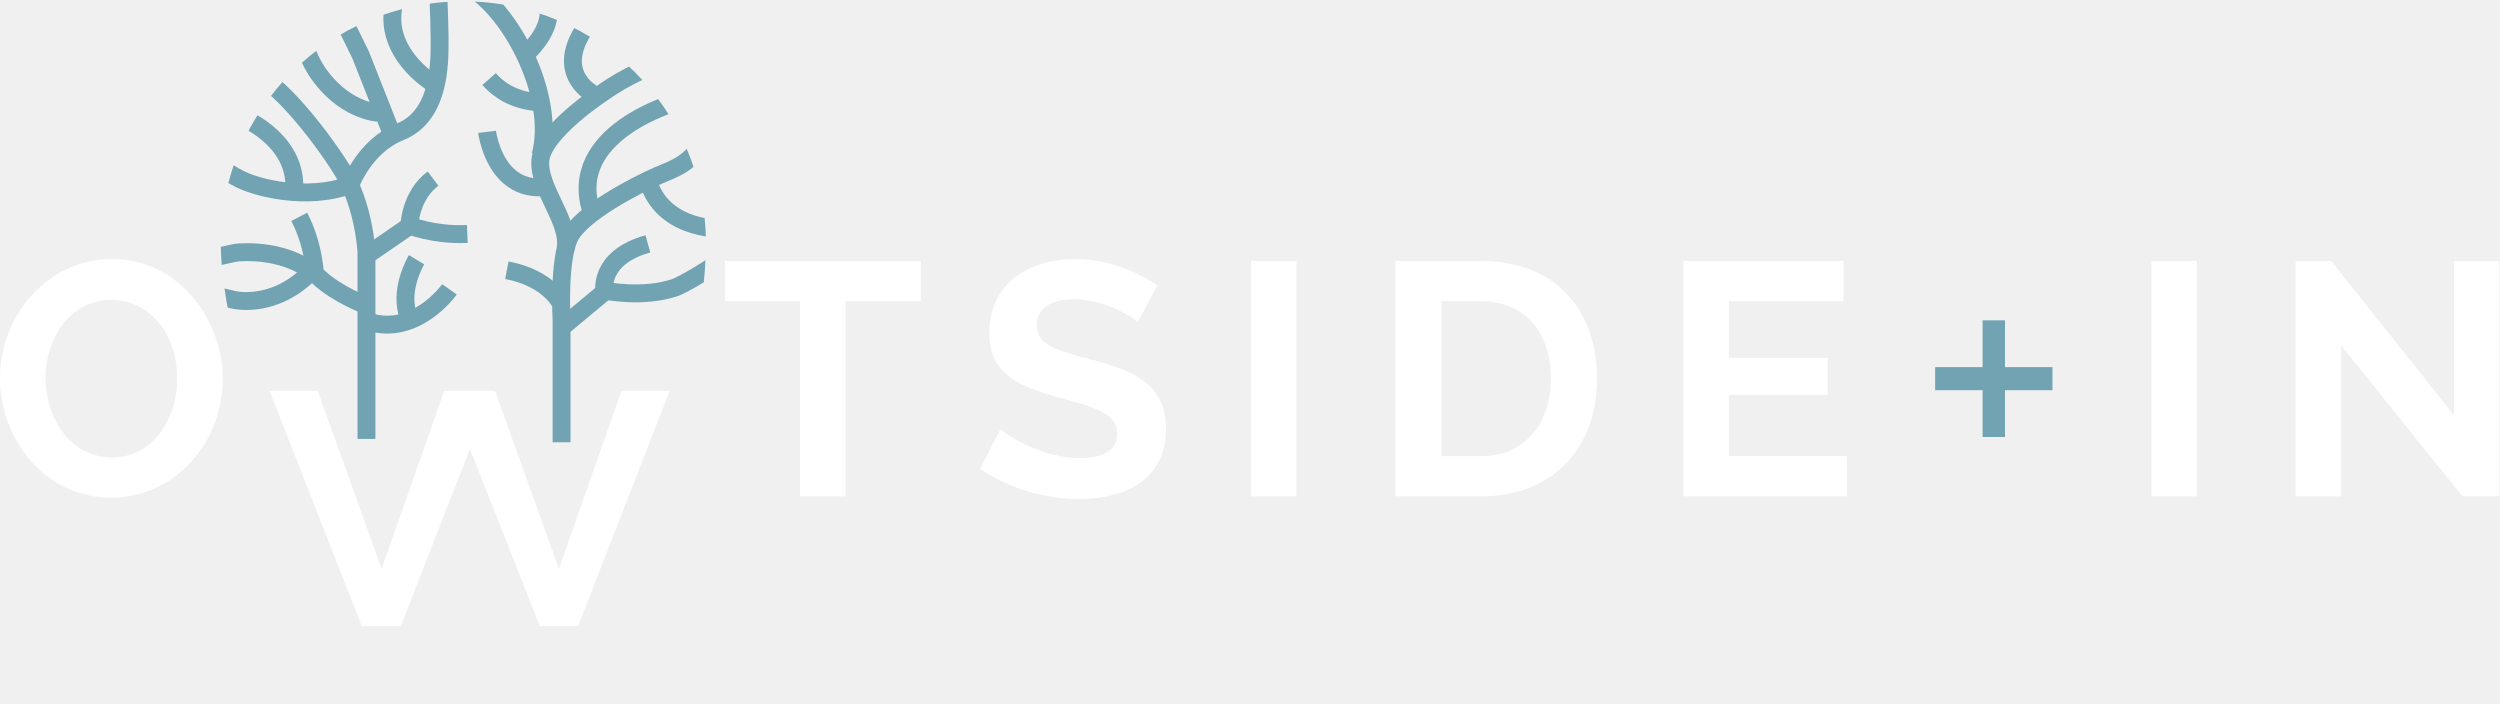
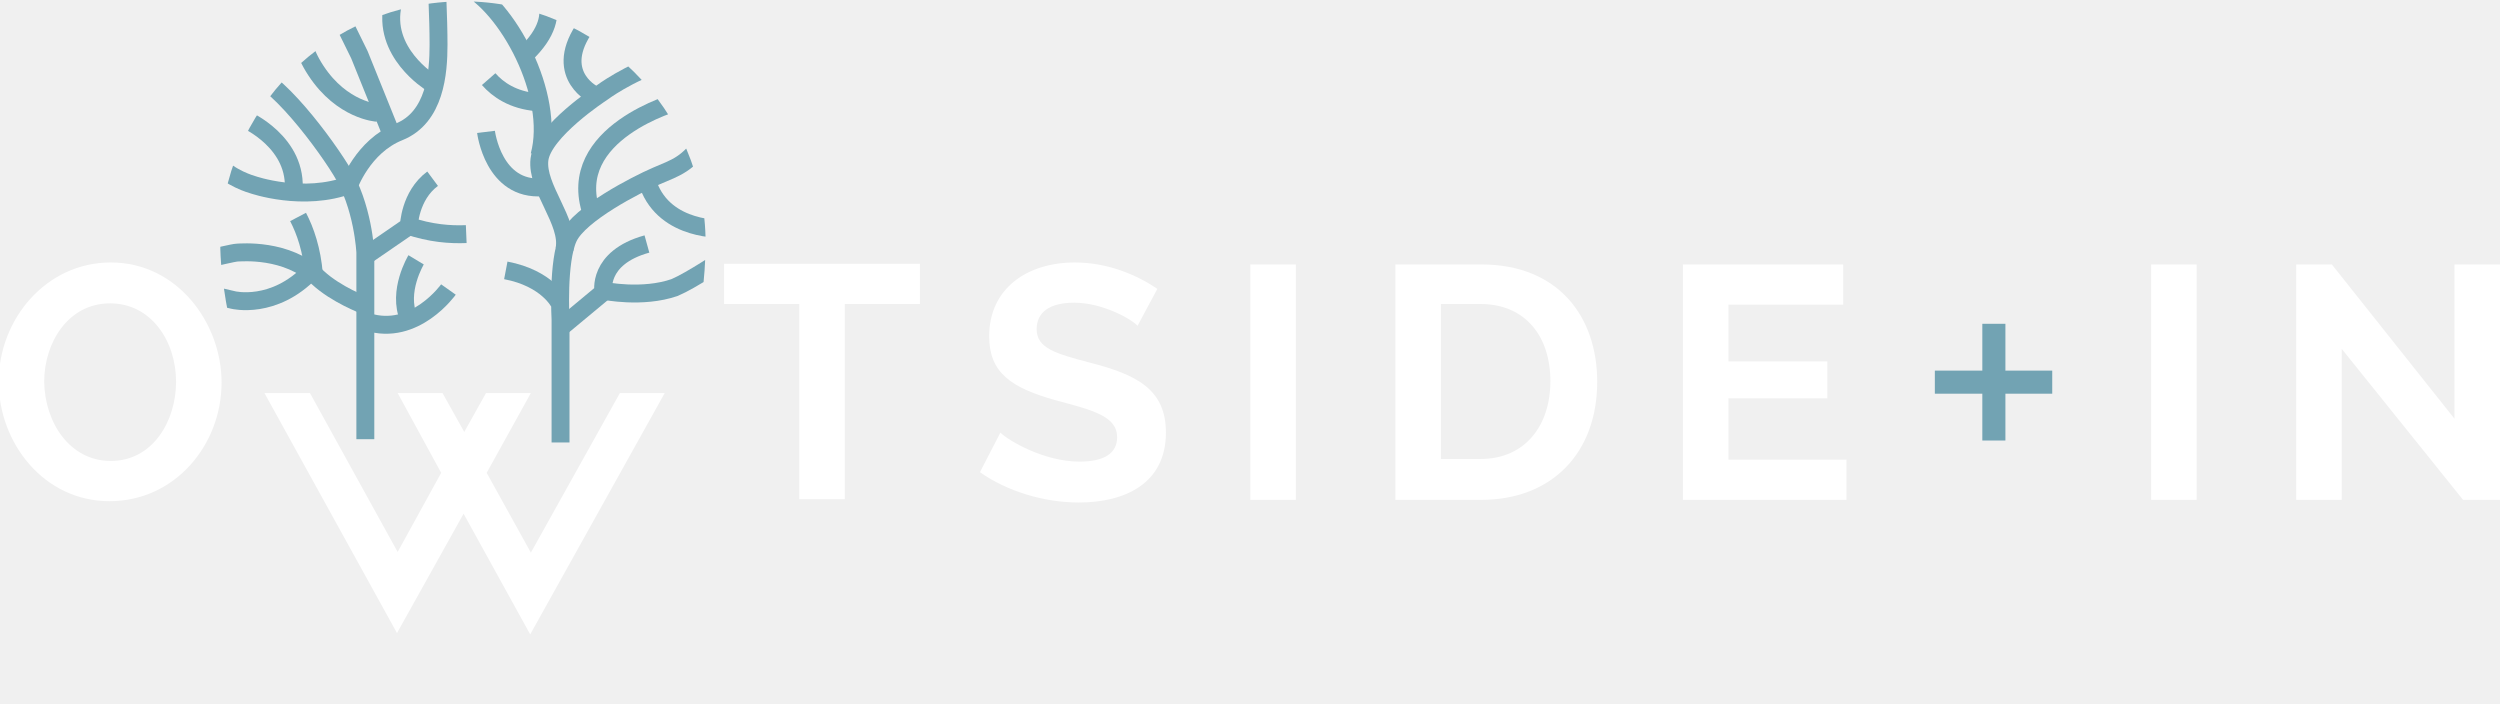
- <svg xmlns="http://www.w3.org/2000/svg" xmlns:xlink="http://www.w3.org/1999/xlink" version="1.1" id="Layer_1" x="0px" y="0px" viewBox="0 0 379.3 106.7" style="enable-background:new 0 0 379.3 106.7;" xml:space="preserve">
+ <svg xmlns="http://www.w3.org/2000/svg" xmlns:xlink="http://www.w3.org/1999/xlink" version="1.1" id="Layer_1" x="0px" y="0px" viewBox="0 0 379.1 106.7" style="enable-background:new 0 0 379.1 106.7;" xml:space="preserve">
  <style type="text/css">
	.st0{fill:#FFFFFF;}
	.st1{fill:#72A3B3;}
	.st2{clip-path:url(#SVGID_2_);fill:none;stroke:#72A3B3;stroke-width:2.716;}
+ 	.st3{clip-path:url(#SVGID_4_);fill:none;stroke:#72A3B3;stroke-width:2.716;}
+ 	.st4{clip-path:url(#SVGID_6_);fill:none;stroke:#72A3B3;stroke-width:2.716;}
+ 	.st5{clip-path:url(#SVGID_8_);fill:none;stroke:#72A3B3;stroke-width:2.716;}
+ 	.st6{clip-path:url(#SVGID_10_);fill:none;stroke:#72A3B3;stroke-width:2.716;}
+ 	.st7{clip-path:url(#SVGID_12_);fill:none;stroke:#72A3B3;stroke-width:2.716;}
+ 	.st8{clip-path:url(#SVGID_14_);fill:none;stroke:#72A3B3;stroke-width:2.716;}
+ 	.st9{clip-path:url(#SVGID_16_);fill:none;stroke:#72A3B3;stroke-width:2.716;}
+ 	.st10{clip-path:url(#SVGID_18_);fill:none;stroke:#72A3B3;stroke-width:2.716;}
+ 	.st11{clip-path:url(#SVGID_20_);fill:none;stroke:#72A3B3;stroke-width:2.716;}
+ 	.st12{clip-path:url(#SVGID_22_);fill:none;stroke:#72A3B3;stroke-width:2.716;}
+ 	.st13{clip-path:url(#SVGID_24_);fill:none;stroke:#72A3B3;stroke-width:2.716;}
+ 	.st14{clip-path:url(#SVGID_26_);fill:none;stroke:#72A3B3;stroke-width:2.716;}
+ 	.st15{clip-path:url(#SVGID_28_);fill:none;stroke:#72A3B3;stroke-width:2.716;}
+ 	.st16{clip-path:url(#SVGID_30_);fill:none;stroke:#72A3B3;stroke-width:2.716;}
+ 	.st17{clip-path:url(#SVGID_32_);fill:none;stroke:#72A3B3;stroke-width:2.716;}
+ 	.st18{clip-path:url(#SVGID_34_);fill:none;stroke:#72A3B3;stroke-width:2.716;}
+ 	.st19{clip-path:url(#SVGID_36_);fill:none;stroke:#72A3B3;stroke-width:2.716;}
+ 	.st20{clip-path:url(#SVGID_38_);fill:none;stroke:#72A3B3;stroke-width:2.716;}
+ 	.st21{clip-path:url(#SVGID_40_);fill:none;stroke:#72A3B3;stroke-width:2.716;}
+ 	.st22{clip-path:url(#SVGID_42_);fill:none;stroke:#72A3B3;stroke-width:2.716;}
+ 	.st23{clip-path:url(#SVGID_44_);fill:none;stroke:#72A3B3;stroke-width:2.716;}
+ 	.st24{clip-path:url(#SVGID_46_);fill:none;stroke:#72A3B3;stroke-width:2.716;}
+ 	.st25{clip-path:url(#SVGID_48_);fill:none;stroke:#72A3B3;stroke-width:2.716;}
+ 	.st26{clip-path:url(#SVGID_50_);fill:none;stroke:#72A3B3;stroke-width:2.716;}
+ 	.st27{clip-path:url(#SVGID_52_);fill:none;stroke:#72A3B3;stroke-width:2.716;}
</style>
  <g>
-     <path class="st0" d="M0,57.4c0-9.5,7.2-18.1,17-18.1c10.1,0,16.8,9.2,16.8,18.2c0,9.5-7.1,18-17,18C6.8,75.5,0,66.6,0,57.4z    M17,69.4c6.4,0,9.9-6.1,9.9-12c0-6.2-3.8-11.9-10-11.9c-6.4,0-10,6-10,11.9C7,63.6,10.7,69.4,17,69.4z" />
-     <path class="st0" d="M139.7,45.7h-11.4v29.6h-6.9V45.7H110v-6.1h29.7V45.7z" />
-     <path class="st0" d="M172.6,48.9c-0.9-1-5.3-3.5-9.6-3.5c-3.8,0-5.7,1.5-5.7,4c0,2.9,2.8,3.7,8.1,5.1c7,1.8,11.5,4,11.5,10.6   c0,7.7-6.2,10.6-13.2,10.6c-5.3,0-10.9-1.7-15-4.6l3.1-6c1.2,1.2,6.6,4.4,12,4.4c3.8,0,5.7-1.3,5.7-3.7c0-3.2-3.7-4.1-9.3-5.6   c-6.8-1.9-10.1-4.2-10.1-9.7c0-7.3,5.8-11.2,13-11.2c5,0,9.4,1.9,12.5,4L172.6,48.9z" />
-     <path class="st0" d="M189.8,75.3V39.6h6.9v35.7H189.8z" />
-     <path class="st0" d="M211.7,75.3V39.6h13c11.7,0,17.6,7.9,17.6,17.8c0,10.8-6.9,17.9-17.6,17.9H211.7z M224.7,45.7h-6v23.5h6   c6.8,0,10.6-5.1,10.6-11.8C235.3,50.5,231.4,45.7,224.7,45.7z" />
-     <path class="st0" d="M280.2,69.2v6.1h-24.8V39.6h24.3v6.1h-17.4v8.6h15v5.6h-15v9.3H280.2z" />
-     <path class="st0" d="M326.4,75.3V39.6h6.9v35.7H326.4z" />
-     <path class="st0" d="M355.2,52.4v22.9h-6.9V39.6h5.4L372.3,63V39.6h6.9v35.7h-5.6L355.2,52.4z" />
+     <path class="st0" d="M-0.2,57.9c0-9.5,7.2-18.1,17-18.1c10.1,0,16.8,9.2,16.8,18.2c0,9.5-7.1,18-17,18C6.6,76-0.2,67.1-0.2,57.9z    M16.8,69.9c6.4,0,9.9-6.1,9.9-12c0-6.2-3.8-11.9-10-11.9c-6.4,0-10,6-10,11.9C6.8,64.1,10.6,69.9,16.8,69.9z" />
+     <path class="st0" d="M139.5,46.1h-11.4v29.6h-6.9V46.1h-11.4V40h29.7V46.1z" />
+     <path class="st0" d="M172.5,49.4c-0.9-1-5.3-3.5-9.6-3.5c-3.8,0-5.7,1.5-5.7,4c0,2.9,2.8,3.7,8.1,5.1c7,1.8,11.5,4,11.5,10.6   c0,7.7-6.2,10.6-13.2,10.6c-5.3,0-10.9-1.7-15-4.6l3.1-6c1.2,1.2,6.6,4.4,12,4.4c3.8,0,5.7-1.3,5.7-3.7c0-3.2-3.7-4.1-9.3-5.6   c-6.8-1.9-10.1-4.2-10.1-9.7c0-7.3,5.8-11.2,13-11.2c5,0,9.4,1.9,12.5,4L172.5,49.4z" />
+     <path class="st0" d="M189.6,75.8V40.1h6.9v35.7H189.6z" />
+     <path class="st0" d="M211.6,75.8V40.1h13c11.7,0,17.6,7.9,17.6,17.8c0,10.8-6.9,17.9-17.6,17.9H211.6z M224.5,46.1h-6v23.5h6   c6.8,0,10.6-5.1,10.6-11.8C235.1,51,231.3,46.1,224.5,46.1z" />
+     <path class="st0" d="M280,69.7v6.1h-24.8V40.1h24.3v6.1h-17.4v8.6h15v5.6h-15v9.3L280,69.7L280,69.7z" />
+     <path class="st0" d="M326.2,75.8V40.1h6.9v35.7H326.2z" />
+     <path class="st0" d="M355.1,52.9v22.9h-6.9V40.1h5.4l18.6,23.4V40.1h6.9v35.7h-5.6L355.1,52.9z" />
  </g>
-   <polygon class="st1" points="311.4,55.7 304.2,55.7 304.2,48.6 300.8,48.6 300.8,55.7 293.6,55.7 293.6,59.2 300.8,59.2 300.8,66.3   304.2,66.3 304.2,59.2 311.4,59.2 " />
-   <polygon class="st0" points="94.3,59.3 84.8,86.3 75.1,59.3 67.4,59.3 57.9,86.3 48.2,59.3 40.9,59.3 54.9,95 60.8,95 71.3,68.1   81.9,95 87.7,95 101.6,59.3 " />
+   <polygon class="st0" points="94,59.6 80.5,83.8 73.8,71.7 80.5,59.6 73.7,59.6 70.4,65.5 67.1,59.6 60.3,59.6 66.9,71.7 60.3,83.7   47,59.6 40.1,59.6 60.2,96 70.3,77.9 80.4,96.2 100.8,59.6 " />
+   <polygon class="st1" points="311.2,56.2 304.1,56.2 304.1,49.1 300.6,49.1 300.6,56.2 293.4,56.2 293.4,59.7 300.6,59.7 300.6,66.8   304.1,66.8 304.1,59.7 311.2,59.7 " />
  <g>
-     <defs>
-       <path id="SVGID_1_" d="M70.3,0.2C50,0.2,33.5,16.6,33.5,36.9s19.2,69.8,39.6,69.8c20.3,0,34-49.6,34-69.8S90.7,0.2,70.3,0.2z" />
-     </defs>
-     <clipPath id="SVGID_2_">
-       <use xlink:href="#SVGID_1_" style="overflow:visible;" />
-     </clipPath>
-     <path class="st2" d="M37.3,18.1c0,0,8.1,3.5,7.3,11.1" />
-     <path class="st2" d="M68.2,43.9c0,0-5.1,7.2-12.3,4.9" />
-     <path class="st2" d="M55.6,66.6V38.3c0,0-0.3-7.1-3.7-12.5c-3.4-5.5-11.6-16-15.1-14.8" />
-     <path class="st2" d="M33.1,24.7c1.8,2.3,5.4,3.3,5.4,3.3s7.7,2.7,14.8,0" />
-     <polyline class="st2" points="51.8,2.4 54.7,8.3 59.4,20.2  " />
-     <path class="st2" d="M53.1,28.2c0,0,2.1-6,7.6-8.2c5.5-2.2,6-9,6-13.2c0-4.2-0.3-9.6-0.3-9.6" />
-     <path class="st2" d="M55.7,38.7l6.4-4.4c0,0,0.1-4.6,3.6-7.2" />
-     <path class="st2" d="M32.4,39.1c0,0,3.3-0.8,3.8-0.8c0.5,0,7.5-0.7,12.2,3.8c2.8,2.6,7.1,4.2,7.1,4.2" />
-     <path class="st2" d="M31.2,44.5l4.3,1c0,0,6.1,1.5,11.7-4.3" />
-     <path class="st2" d="M63.2,39.4c0,0-2.9,4.8-1.1,8.9" />
-     <path class="st2" d="M57.3,17.1c0,0-5.3-0.3-9.3-6.4C46,7.5,46,5.4,46,4.7" />
-     <path class="st2" d="M70.9,35.5c-2.4,0.1-5.4-0.1-8.9-1.3" />
-     <path class="st2" d="M45.4,32.9c1.1,2.1,2.1,5,2.4,8.7" />
-     <path class="st2" d="M85,45.9c0,0-1.8-3.7-8.1-4.9" />
-     <path class="st2" d="M73.9,20c0,0,1.1,9,8.6,8.4" />
-     <path class="st2" d="M85.2,67.1V48.5c0,0-0.5-8.9,1.2-12.5c1.7-3.6,10.3-8,13.3-9.3c3-1.3,4.8-1.7,7.5-5.7" />
-     <path class="st2" d="M70.6-2.3C77.1,0.8,84.5,14.4,82,23.6" />
-     <path class="st2" d="M101,9.3c-5.5,1.7-9.6,4.8-9.6,4.8s-8.9,5.8-9.4,10.1c-0.5,4.3,4.6,9.4,3.8,13.6" />
-     <path class="st2" d="M102.9,15.4c0,0-17.3,4.7-13.1,16.9" />
-     <path class="st2" d="M85.2,49.7l6.5-5.4c0,0-1-5.2,6.6-7.3" />
-     <path class="st2" d="M110.1,39.1c0,0-5,3.4-7.6,4.5c-4.9,1.7-10.7,0.5-10.7,0.5" />
-     <path class="st2" d="M74.2,12c1.4,1.6,3.7,3.2,7.3,3.5" />
-     <path class="st2" d="M89.9,14.2c0,0-6.5-3.4-0.3-11.1" />
-     <path class="st2" d="M80.9-2.7c0,0,6,4.2-1.2,11" />
-     <path class="st2" d="M109.9,34.7c0,0-8.8,0.5-11.4-6.7" />
-     <path class="st2" d="M65.5,12.5c0,0-7.5-4.6-5.7-12" />
+     <g>
+       <defs>
+         <path id="SVGID_1_" d="M70.2,0.2c-20.3,0-36.8,16.4-36.8,36.7s19.2,69.8,39.6,69.8c20.3,0,34-49.6,34-69.8S90.5,0.2,70.2,0.2z" />
+       </defs>
+       <clipPath id="SVGID_2_">
+         <use xlink:href="#SVGID_1_" style="overflow:visible;" />
+       </clipPath>
+       <path class="st2" d="M37.2,18.1c0,0,8.1,3.5,7.3,11.1" />
+     </g>
+     <g>
+       <defs>
+         <path id="SVGID_3_" d="M70.2,0.2c-20.3,0-36.8,16.4-36.8,36.7s19.2,69.8,39.6,69.8c20.3,0,34-49.6,34-69.8S90.5,0.2,70.2,0.2z" />
+       </defs>
+       <clipPath id="SVGID_4_">
+         <use xlink:href="#SVGID_3_" style="overflow:visible;" />
+       </clipPath>
+       <path class="st3" d="M68,43.9c0,0-5.1,7.2-12.3,4.9" />
+     </g>
+     <g>
+       <defs>
+         <path id="SVGID_5_" d="M70.2,0.2c-20.3,0-36.8,16.4-36.8,36.7s19.2,69.8,39.6,69.8c20.3,0,34-49.6,34-69.8S90.5,0.2,70.2,0.2z" />
+       </defs>
+       <clipPath id="SVGID_6_">
+         <use xlink:href="#SVGID_5_" style="overflow:visible;" />
+       </clipPath>
+       <path class="st4" d="M55.4,66.6V38.3c0,0-0.3-7.1-3.7-12.5c-3.4-5.5-11.6-16-15.1-14.8" />
+     </g>
+     <g>
+       <defs>
+         <path id="SVGID_7_" d="M70.2,0.2c-20.3,0-36.8,16.4-36.8,36.7s19.2,69.8,39.6,69.8c20.3,0,34-49.6,34-69.8S90.5,0.2,70.2,0.2z" />
+       </defs>
+       <clipPath id="SVGID_8_">
+         <use xlink:href="#SVGID_7_" style="overflow:visible;" />
+       </clipPath>
+       <path class="st5" d="M32.9,24.7c1.8,2.3,5.4,3.3,5.4,3.3s7.7,2.7,14.8,0" />
+     </g>
+     <g>
+       <defs>
+         <path id="SVGID_9_" d="M70.2,0.2c-20.3,0-36.8,16.4-36.8,36.7s19.2,69.8,39.6,69.8c20.3,0,34-49.6,34-69.8S90.5,0.2,70.2,0.2z" />
+       </defs>
+       <clipPath id="SVGID_10_">
+         <use xlink:href="#SVGID_9_" style="overflow:visible;" />
+       </clipPath>
+       <polyline class="st6" points="51.6,2.4 54.5,8.3 59.3,20.2   " />
+     </g>
+     <g>
+       <defs>
+         <path id="SVGID_11_" d="M70.2,0.2c-20.3,0-36.8,16.4-36.8,36.7s19.2,69.8,39.6,69.8c20.3,0,34-49.6,34-69.8S90.5,0.2,70.2,0.2z" />
+       </defs>
+       <clipPath id="SVGID_12_">
+         <use xlink:href="#SVGID_11_" style="overflow:visible;" />
+       </clipPath>
+       <path class="st7" d="M52.9,28.2c0,0,2.1-6,7.6-8.2s6-9,6-13.2s-0.3-9.6-0.3-9.6" />
+     </g>
+     <g>
+       <defs>
+         <path id="SVGID_13_" d="M70.2,0.2c-20.3,0-36.8,16.4-36.8,36.7s19.2,69.8,39.6,69.8c20.3,0,34-49.6,34-69.8S90.5,0.2,70.2,0.2z" />
+       </defs>
+       <clipPath id="SVGID_14_">
+         <use xlink:href="#SVGID_13_" style="overflow:visible;" />
+       </clipPath>
+       <path class="st8" d="M55.6,38.7l6.4-4.4c0,0,0.1-4.6,3.6-7.2" />
+     </g>
+     <g>
+       <defs>
+         <path id="SVGID_15_" d="M70.2,0.2c-20.3,0-36.8,16.4-36.8,36.7s19.2,69.8,39.6,69.8c20.3,0,34-49.6,34-69.8S90.5,0.2,70.2,0.2z" />
+       </defs>
+       <clipPath id="SVGID_16_">
+         <use xlink:href="#SVGID_15_" style="overflow:visible;" />
+       </clipPath>
+       <path class="st9" d="M32.2,39.1c0,0,3.3-0.8,3.8-0.8s7.5-0.7,12.2,3.8c2.8,2.6,7.1,4.2,7.1,4.2" />
+     </g>
+     <g>
+       <defs>
+         <path id="SVGID_17_" d="M70.2,0.2c-20.3,0-36.8,16.4-36.8,36.7s19.2,69.8,39.6,69.8c20.3,0,34-49.6,34-69.8S90.5,0.2,70.2,0.2z" />
+       </defs>
+       <clipPath id="SVGID_18_">
+         <use xlink:href="#SVGID_17_" style="overflow:visible;" />
+       </clipPath>
+       <path class="st10" d="M31.1,44.5l4.3,1c0,0,6.1,1.5,11.7-4.3" />
+     </g>
+     <g>
+       <defs>
+         <path id="SVGID_19_" d="M70.2,0.2c-20.3,0-36.8,16.4-36.8,36.7s19.2,69.8,39.6,69.8c20.3,0,34-49.6,34-69.8S90.5,0.2,70.2,0.2z" />
+       </defs>
+       <clipPath id="SVGID_20_">
+         <use xlink:href="#SVGID_19_" style="overflow:visible;" />
+       </clipPath>
+       <path class="st11" d="M63.1,39.4c0,0-2.9,4.8-1.1,8.9" />
+     </g>
+     <g>
+       <defs>
+         <path id="SVGID_21_" d="M70.2,0.2c-20.3,0-36.8,16.4-36.8,36.7s19.2,69.8,39.6,69.8c20.3,0,34-49.6,34-69.8S90.5,0.2,70.2,0.2z" />
+       </defs>
+       <clipPath id="SVGID_22_">
+         <use xlink:href="#SVGID_21_" style="overflow:visible;" />
+       </clipPath>
+       <path class="st12" d="M57.2,17.1c0,0-5.3-0.3-9.3-6.4c-2.1-3.2-2.1-5.3-2.1-6" />
+     </g>
+     <g>
+       <defs>
+         <path id="SVGID_23_" d="M70.2,0.2c-20.3,0-36.8,16.4-36.8,36.7s19.2,69.8,39.6,69.8c20.3,0,34-49.6,34-69.8S90.5,0.2,70.2,0.2z" />
+       </defs>
+       <clipPath id="SVGID_24_">
+         <use xlink:href="#SVGID_23_" style="overflow:visible;" />
+       </clipPath>
+       <path class="st13" d="M70.7,35.5c-2.4,0.1-5.4-0.1-8.9-1.3" />
+     </g>
+     <g>
+       <defs>
+         <path id="SVGID_25_" d="M70.2,0.2c-20.3,0-36.8,16.4-36.8,36.7s19.2,69.8,39.6,69.8c20.3,0,34-49.6,34-69.8S90.5,0.2,70.2,0.2z" />
+       </defs>
+       <clipPath id="SVGID_26_">
+         <use xlink:href="#SVGID_25_" style="overflow:visible;" />
+       </clipPath>
+       <path class="st14" d="M45.2,32.9c1.1,2.1,2.1,5,2.4,8.7" />
+     </g>
+     <g>
+       <defs>
+         <path id="SVGID_27_" d="M70.2,0.2c-20.3,0-36.8,16.4-36.8,36.7s19.2,69.8,39.6,69.8c20.3,0,34-49.6,34-69.8S90.5,0.2,70.2,0.2z" />
+       </defs>
+       <clipPath id="SVGID_28_">
+         <use xlink:href="#SVGID_27_" style="overflow:visible;" />
+       </clipPath>
+       <path class="st15" d="M84.8,45.9c0,0-1.8-3.7-8.1-4.9" />
+     </g>
+     <g>
+       <defs>
+         <path id="SVGID_29_" d="M70.2,0.2c-20.3,0-36.8,16.4-36.8,36.7s19.2,69.8,39.6,69.8c20.3,0,34-49.6,34-69.8S90.5,0.2,70.2,0.2z" />
+       </defs>
+       <clipPath id="SVGID_30_">
+         <use xlink:href="#SVGID_29_" style="overflow:visible;" />
+       </clipPath>
+       <path class="st16" d="M73.7,20c0,0,1.1,9,8.6,8.4" />
+     </g>
+     <g>
+       <defs>
+         <path id="SVGID_31_" d="M70.2,0.2c-20.3,0-36.8,16.4-36.8,36.7s19.2,69.8,39.6,69.8c20.3,0,34-49.6,34-69.8S90.5,0.2,70.2,0.2z" />
+       </defs>
+       <clipPath id="SVGID_32_">
+         <use xlink:href="#SVGID_31_" style="overflow:visible;" />
+       </clipPath>
+       <path class="st17" d="M85,67.1V48.5c0,0-0.5-8.9,1.2-12.5s10.3-8,13.3-9.3s4.8-1.7,7.5-5.7" />
+     </g>
+     <g>
+       <defs>
+         <path id="SVGID_33_" d="M70.2,0.2c-20.3,0-36.8,16.4-36.8,36.7s19.2,69.8,39.6,69.8c20.3,0,34-49.6,34-69.8S90.5,0.2,70.2,0.2z" />
+       </defs>
+       <clipPath id="SVGID_34_">
+         <use xlink:href="#SVGID_33_" style="overflow:visible;" />
+       </clipPath>
+       <path class="st18" d="M70.4-2.3c6.5,3.1,13.9,16.7,11.4,25.9" />
+     </g>
+     <g>
+       <defs>
+         <path id="SVGID_35_" d="M70.2,0.2c-20.3,0-36.8,16.4-36.8,36.7s19.2,69.8,39.6,69.8c20.3,0,34-49.6,34-69.8S90.5,0.2,70.2,0.2z" />
+       </defs>
+       <clipPath id="SVGID_36_">
+         <use xlink:href="#SVGID_35_" style="overflow:visible;" />
+       </clipPath>
+       <path class="st19" d="M100.8,9.3c-5.5,1.7-9.6,4.8-9.6,4.8s-8.9,5.8-9.4,10.1c-0.5,4.3,4.6,9.4,3.8,13.6" />
+     </g>
+     <g>
+       <defs>
+         <path id="SVGID_37_" d="M70.2,0.2c-20.3,0-36.8,16.4-36.8,36.7s19.2,69.8,39.6,69.8c20.3,0,34-49.6,34-69.8S90.5,0.2,70.2,0.2z" />
+       </defs>
+       <clipPath id="SVGID_38_">
+         <use xlink:href="#SVGID_37_" style="overflow:visible;" />
+       </clipPath>
+       <path class="st20" d="M102.8,15.4c0,0-17.3,4.7-13.1,16.9" />
+     </g>
+     <g>
+       <defs>
+         <path id="SVGID_39_" d="M70.2,0.2c-20.3,0-36.8,16.4-36.8,36.7s19.2,69.8,39.6,69.8c20.3,0,34-49.6,34-69.8S90.5,0.2,70.2,0.2z" />
+       </defs>
+       <clipPath id="SVGID_40_">
+         <use xlink:href="#SVGID_39_" style="overflow:visible;" />
+       </clipPath>
+       <path class="st21" d="M85,49.7l6.5-5.4c0,0-1-5.2,6.6-7.3" />
+     </g>
+     <g>
+       <defs>
+         <path id="SVGID_41_" d="M70.2,0.2c-20.3,0-36.8,16.4-36.8,36.7s19.2,69.8,39.6,69.8c20.3,0,34-49.6,34-69.8S90.5,0.2,70.2,0.2z" />
+       </defs>
+       <clipPath id="SVGID_42_">
+         <use xlink:href="#SVGID_41_" style="overflow:visible;" />
+       </clipPath>
+       <path class="st22" d="M109.9,39.1c0,0-5,3.4-7.6,4.5c-4.9,1.7-10.7,0.5-10.7,0.5" />
+     </g>
+     <g>
+       <defs>
+         <path id="SVGID_43_" d="M70.2,0.2c-20.3,0-36.8,16.4-36.8,36.7s19.2,69.8,39.6,69.8c20.3,0,34-49.6,34-69.8S90.5,0.2,70.2,0.2z" />
+       </defs>
+       <clipPath id="SVGID_44_">
+         <use xlink:href="#SVGID_43_" style="overflow:visible;" />
+       </clipPath>
+       <path class="st23" d="M74.1,12c1.4,1.6,3.7,3.2,7.3,3.5" />
+     </g>
+     <g>
+       <defs>
+         <path id="SVGID_45_" d="M70.2,0.2c-20.3,0-36.8,16.4-36.8,36.7s19.2,69.8,39.6,69.8c20.3,0,34-49.6,34-69.8S90.5,0.2,70.2,0.2z" />
+       </defs>
+       <clipPath id="SVGID_46_">
+         <use xlink:href="#SVGID_45_" style="overflow:visible;" />
+       </clipPath>
+       <path class="st24" d="M89.8,14.2c0,0-6.5-3.4-0.3-11.1" />
+     </g>
+     <g>
+       <defs>
+         <path id="SVGID_47_" d="M70.2,0.2c-20.3,0-36.8,16.4-36.8,36.7s19.2,69.8,39.6,69.8c20.3,0,34-49.6,34-69.8S90.5,0.2,70.2,0.2z" />
+       </defs>
+       <clipPath id="SVGID_48_">
+         <use xlink:href="#SVGID_47_" style="overflow:visible;" />
+       </clipPath>
+       <path class="st25" d="M80.8-2.7c0,0,6,4.2-1.2,11" />
+     </g>
+     <g>
+       <defs>
+         <path id="SVGID_49_" d="M70.2,0.2c-20.3,0-36.8,16.4-36.8,36.7s19.2,69.8,39.6,69.8c20.3,0,34-49.6,34-69.8S90.5,0.2,70.2,0.2z" />
+       </defs>
+       <clipPath id="SVGID_50_">
+         <use xlink:href="#SVGID_49_" style="overflow:visible;" />
+       </clipPath>
+       <path class="st26" d="M109.7,34.7c0,0-8.8,0.5-11.4-6.7" />
+     </g>
+     <g>
+       <defs>
+         <path id="SVGID_51_" d="M70.2,0.2c-20.3,0-36.8,16.4-36.8,36.7s19.2,69.8,39.6,69.8c20.3,0,34-49.6,34-69.8S90.5,0.2,70.2,0.2z" />
+       </defs>
+       <clipPath id="SVGID_52_">
+         <use xlink:href="#SVGID_51_" style="overflow:visible;" />
+       </clipPath>
+       <path class="st27" d="M65.3,12.5c0,0-7.5-4.6-5.7-12" />
+     </g>
  </g>
</svg>
